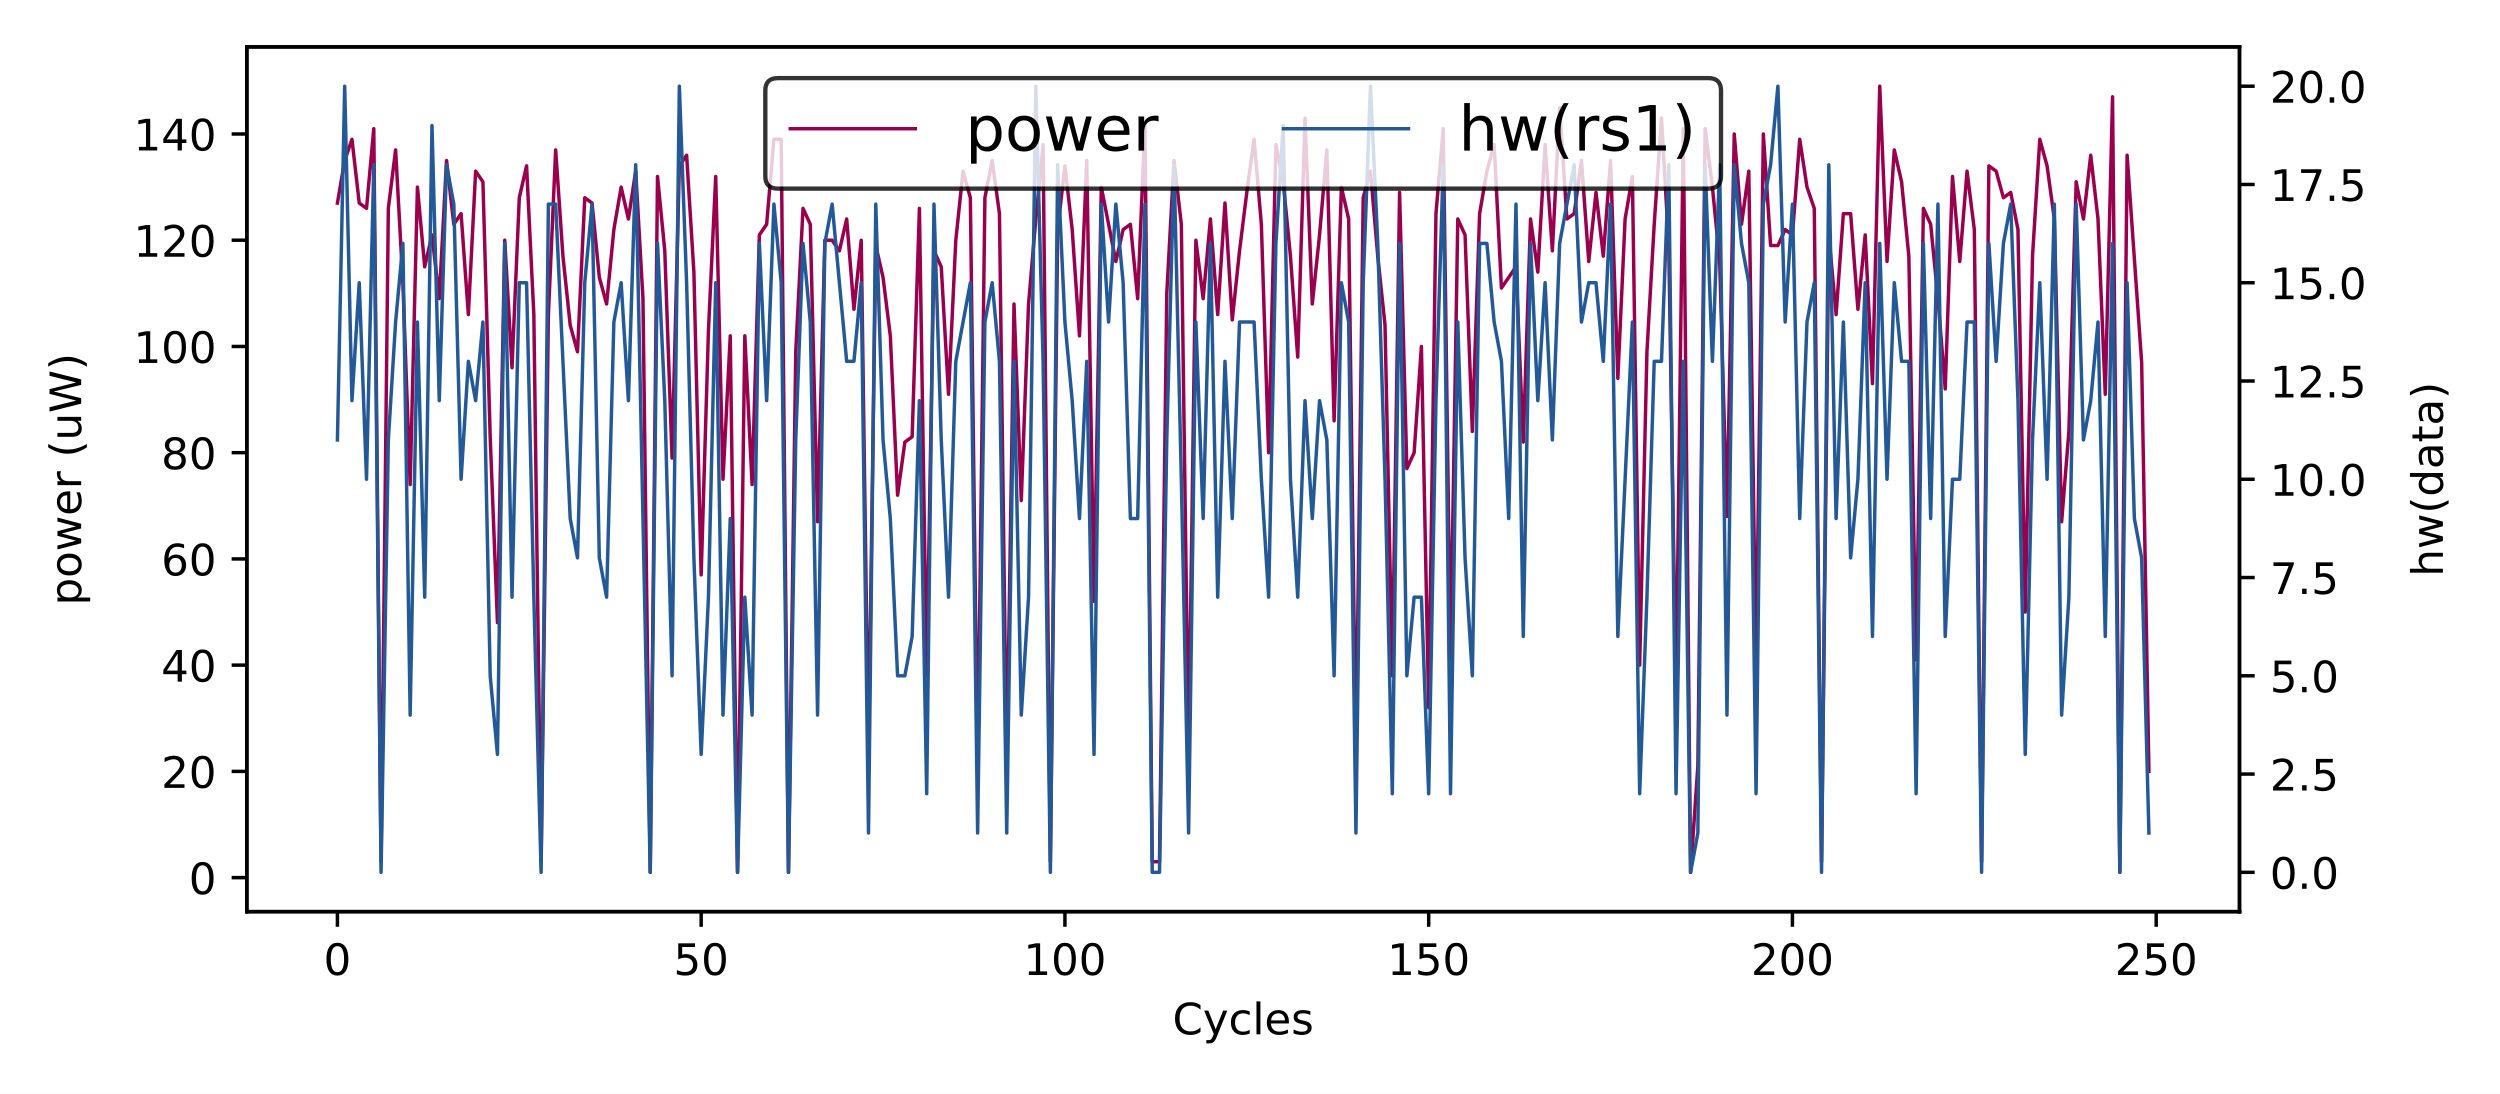
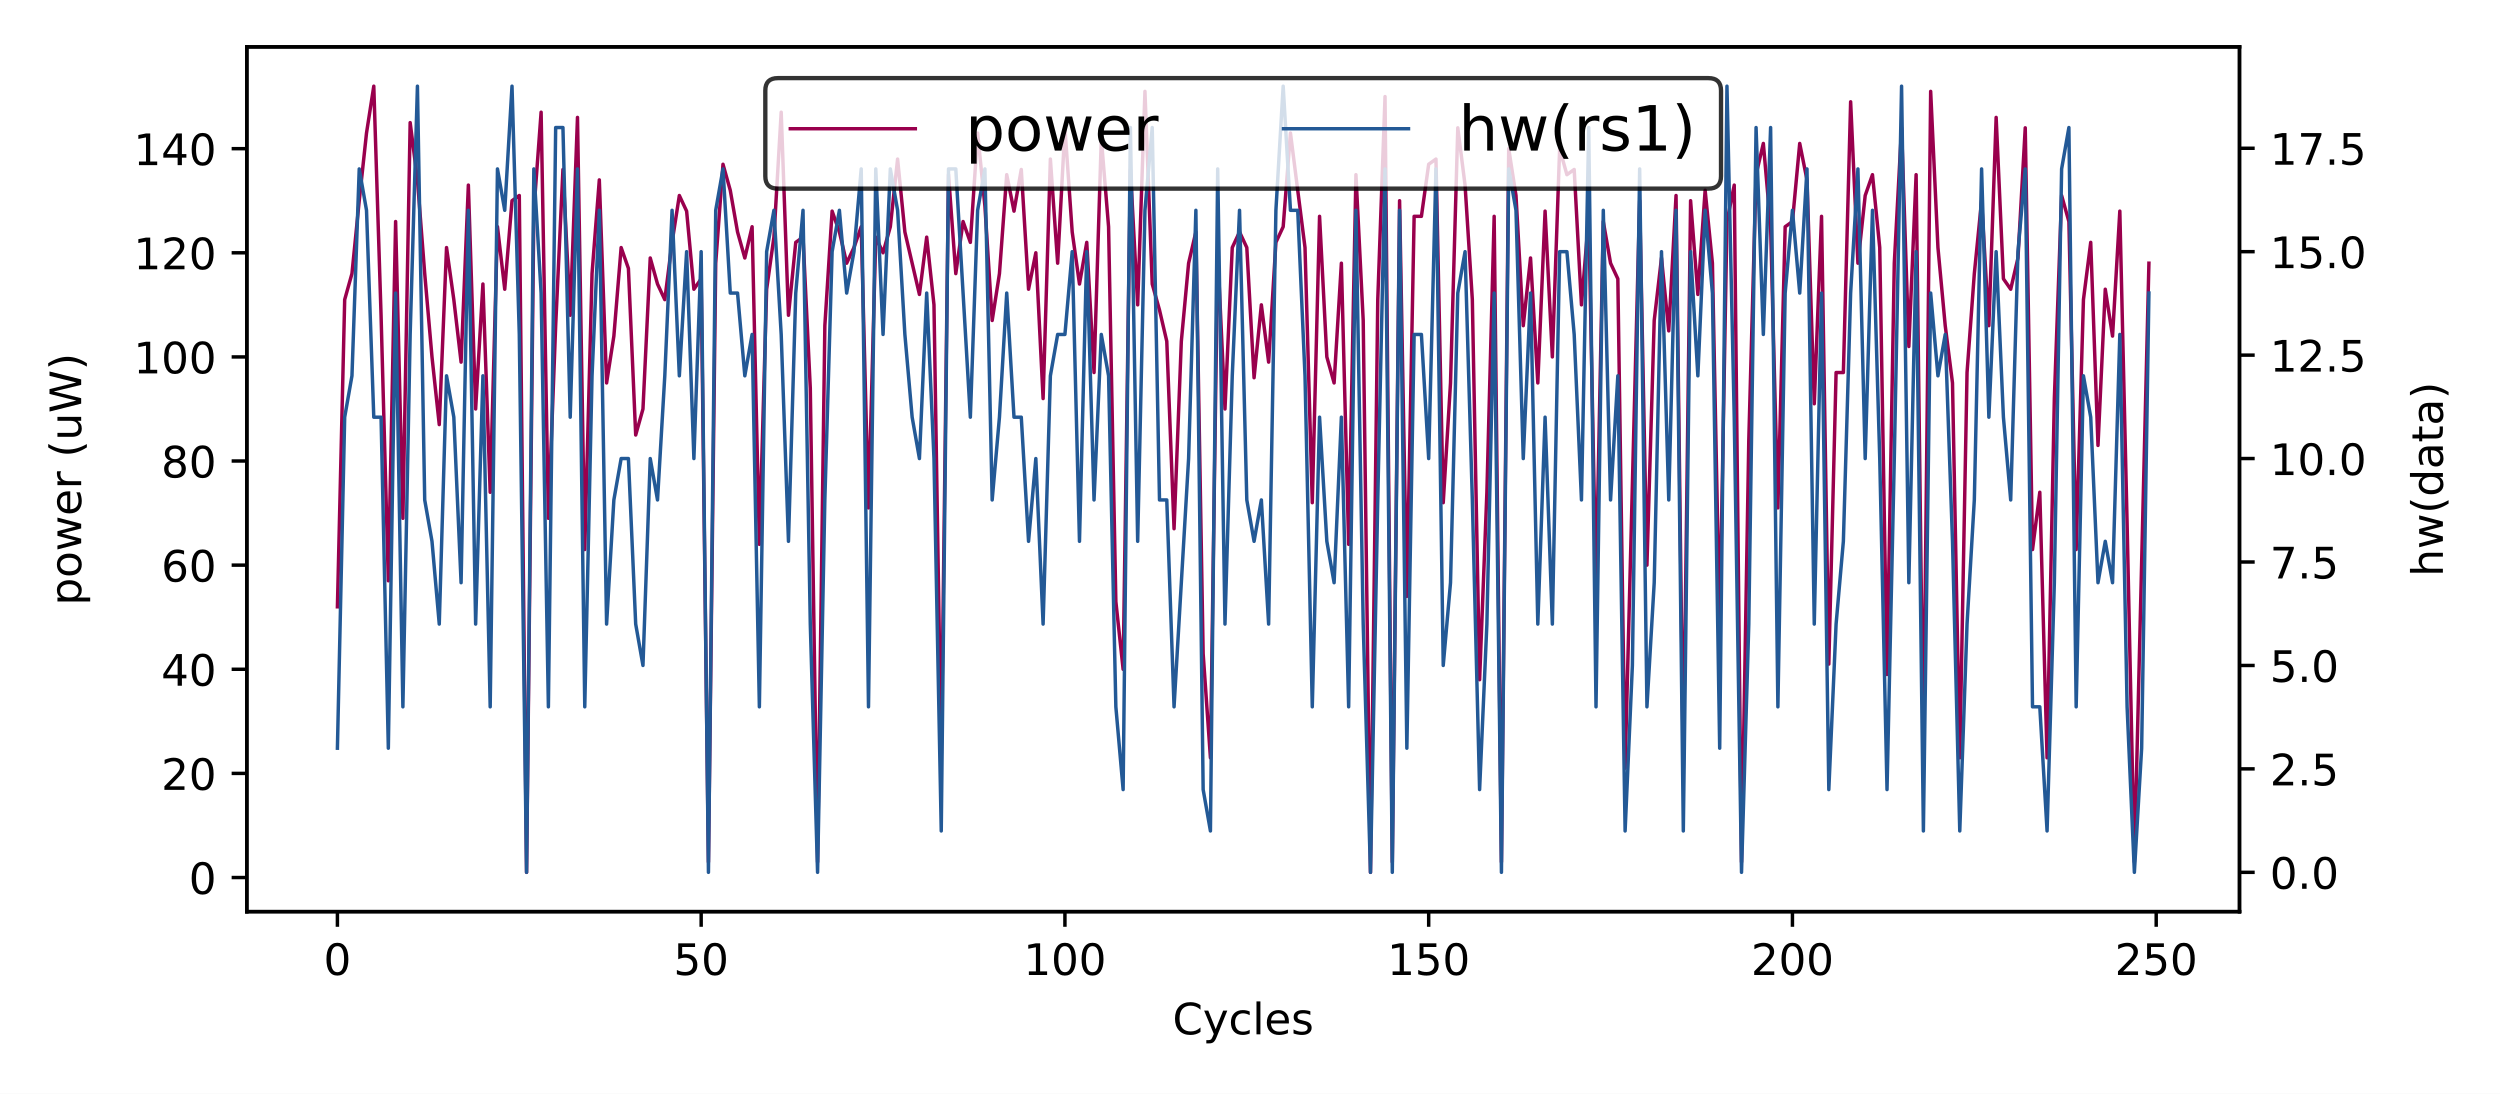
<svg xmlns="http://www.w3.org/2000/svg" xmlns:xlink="http://www.w3.org/1999/xlink" width="576pt" height="252pt" viewBox="0 0 576 252" version="1.1">
  <defs>
    <style type="text/css">*{stroke-linejoin: round; stroke-linecap: butt}</style>
  </defs>
  <g id="figure_1">
    <g id="patch_1">
      <path d="M 0 252  L 576 252  L 576 0  L 0 0  z " style="fill: #ffffff" />
    </g>
    <g id="axes_1">
      <g id="patch_2">
        <path d="M 56.87 210.04  L 515.98 210.04  L 515.98 10.8  L 56.87 10.8  z " style="fill: #ffffff" />
      </g>
      <g id="matplotlib.axis_1">
        <g id="xtick_1">
          <g id="line2d_1">
            <defs>
-               <path id="m5797869790" d="M 0 0  L 0 3.5  " style="stroke: #000000; stroke-width: 0.8" />
+               <path id="me4f5db1024" d="M 0 0  L 0 3.5  " style="stroke: #000000; stroke-width: 0.8" />
            </defs>
            <g>
-               <use xlink:href="#m5797869790" x="77.739" y="210.04" style="stroke: #000000; stroke-width: 0.8" />
+               <use xlink:href="#me4f5db1024" x="77.739" y="210.04" style="stroke: #000000; stroke-width: 0.8" />
            </g>
          </g>
          <g id="text_1">
            <text style="font: 10px 'DejaVu Sans', 'Bitstream Vera Sans', 'Computer Modern Sans Serif', 'Lucida Grande', 'Verdana', 'Geneva', 'Lucid', 'Arial', 'Helvetica', 'Avant Garde', sans-serif; text-anchor: middle" x="77.739" y="224.638" transform="rotate(-0 77.73864 224.6384)">0</text>
          </g>
        </g>
        <g id="xtick_2">
          <g id="line2d_2">
            <g>
-               <use xlink:href="#m5797869790" x="161.548" y="210.04" style="stroke: #000000; stroke-width: 0.8" />
+               <use xlink:href="#me4f5db1024" x="161.548" y="210.04" style="stroke: #000000; stroke-width: 0.8" />
            </g>
          </g>
          <g id="text_2">
            <text style="font: 10px 'DejaVu Sans', 'Bitstream Vera Sans', 'Computer Modern Sans Serif', 'Lucida Grande', 'Verdana', 'Geneva', 'Lucid', 'Arial', 'Helvetica', 'Avant Garde', sans-serif; text-anchor: middle" x="161.548" y="224.638" transform="rotate(-0 161.5484 224.6384)">50</text>
          </g>
        </g>
        <g id="xtick_3">
          <g id="line2d_3">
            <g>
-               <use xlink:href="#m5797869790" x="245.358" y="210.04" style="stroke: #000000; stroke-width: 0.8" />
+               <use xlink:href="#me4f5db1024" x="245.358" y="210.04" style="stroke: #000000; stroke-width: 0.8" />
            </g>
          </g>
          <g id="text_3">
            <text style="font: 10px 'DejaVu Sans', 'Bitstream Vera Sans', 'Computer Modern Sans Serif', 'Lucida Grande', 'Verdana', 'Geneva', 'Lucid', 'Arial', 'Helvetica', 'Avant Garde', sans-serif; text-anchor: middle" x="245.358" y="224.638" transform="rotate(-0 245.3582 224.6384)">100</text>
          </g>
        </g>
        <g id="xtick_4">
          <g id="line2d_4">
            <g>
-               <use xlink:href="#m5797869790" x="329.168" y="210.04" style="stroke: #000000; stroke-width: 0.8" />
+               <use xlink:href="#me4f5db1024" x="329.168" y="210.04" style="stroke: #000000; stroke-width: 0.8" />
            </g>
          </g>
          <g id="text_4">
            <text style="font: 10px 'DejaVu Sans', 'Bitstream Vera Sans', 'Computer Modern Sans Serif', 'Lucida Grande', 'Verdana', 'Geneva', 'Lucid', 'Arial', 'Helvetica', 'Avant Garde', sans-serif; text-anchor: middle" x="329.168" y="224.638" transform="rotate(-0 329.168 224.6384)">150</text>
          </g>
        </g>
        <g id="xtick_5">
          <g id="line2d_5">
            <g>
-               <use xlink:href="#m5797869790" x="412.978" y="210.04" style="stroke: #000000; stroke-width: 0.8" />
+               <use xlink:href="#me4f5db1024" x="412.978" y="210.04" style="stroke: #000000; stroke-width: 0.8" />
            </g>
          </g>
          <g id="text_5">
            <text style="font: 10px 'DejaVu Sans', 'Bitstream Vera Sans', 'Computer Modern Sans Serif', 'Lucida Grande', 'Verdana', 'Geneva', 'Lucid', 'Arial', 'Helvetica', 'Avant Garde', sans-serif; text-anchor: middle" x="412.978" y="224.638" transform="rotate(-0 412.9778 224.6384)">200</text>
          </g>
        </g>
        <g id="xtick_6">
          <g id="line2d_6">
            <g>
-               <use xlink:href="#m5797869790" x="496.788" y="210.04" style="stroke: #000000; stroke-width: 0.8" />
+               <use xlink:href="#me4f5db1024" x="496.788" y="210.04" style="stroke: #000000; stroke-width: 0.8" />
            </g>
          </g>
          <g id="text_6">
            <text style="font: 10px 'DejaVu Sans', 'Bitstream Vera Sans', 'Computer Modern Sans Serif', 'Lucida Grande', 'Verdana', 'Geneva', 'Lucid', 'Arial', 'Helvetica', 'Avant Garde', sans-serif; text-anchor: middle" x="496.788" y="224.638" transform="rotate(-0 496.7876 224.6384)">250</text>
          </g>
        </g>
        <g id="text_7">
          <text style="font: 10px 'DejaVu Sans', 'Bitstream Vera Sans', 'Computer Modern Sans Serif', 'Lucida Grande', 'Verdana', 'Geneva', 'Lucid', 'Arial', 'Helvetica', 'Avant Garde', sans-serif; text-anchor: middle" x="286.425" y="238.317" transform="rotate(-0 286.425 238.3166)">Cycles</text>
        </g>
      </g>
      <g id="matplotlib.axis_2">
        <g id="ytick_1">
          <g id="line2d_7">
            <defs>
-               <path id="m1fe801b697" d="M 0 0  L -3.5 0  " style="stroke: #000000; stroke-width: 0.8" />
+               <path id="m04834ba4ca" d="M 0 0  L -3.5 0  " style="stroke: #000000; stroke-width: 0.8" />
            </defs>
            <g>
-               <use xlink:href="#m1fe801b697" x="56.87" y="202.207" style="stroke: #000000; stroke-width: 0.8" />
+               <use xlink:href="#m04834ba4ca" x="56.87" y="202.183" style="stroke: #000000; stroke-width: 0.8" />
            </g>
          </g>
          <g id="text_8">
-             <text style="font: 10px 'DejaVu Sans', 'Bitstream Vera Sans', 'Computer Modern Sans Serif', 'Lucida Grande', 'Verdana', 'Geneva', 'Lucid', 'Arial', 'Helvetica', 'Avant Garde', sans-serif; text-anchor: end" x="49.87" y="206.007" transform="rotate(-0 49.87 206.0067)">0</text>
+             <text style="font: 10px 'DejaVu Sans', 'Bitstream Vera Sans', 'Computer Modern Sans Serif', 'Lucida Grande', 'Verdana', 'Geneva', 'Lucid', 'Arial', 'Helvetica', 'Avant Garde', sans-serif; text-anchor: end" x="49.87" y="205.982" transform="rotate(-0 49.87 205.9824)">0</text>
          </g>
        </g>
        <g id="ytick_2">
          <g id="line2d_8">
            <g>
-               <use xlink:href="#m1fe801b697" x="56.87" y="177.731" style="stroke: #000000; stroke-width: 0.8" />
+               <use xlink:href="#m04834ba4ca" x="56.87" y="178.193" style="stroke: #000000; stroke-width: 0.8" />
            </g>
          </g>
          <g id="text_9">
-             <text style="font: 10px 'DejaVu Sans', 'Bitstream Vera Sans', 'Computer Modern Sans Serif', 'Lucida Grande', 'Verdana', 'Geneva', 'Lucid', 'Arial', 'Helvetica', 'Avant Garde', sans-serif; text-anchor: end" x="49.87" y="181.53" transform="rotate(-0 49.87 181.53)">20</text>
+             <text style="font: 10px 'DejaVu Sans', 'Bitstream Vera Sans', 'Computer Modern Sans Serif', 'Lucida Grande', 'Verdana', 'Geneva', 'Lucid', 'Arial', 'Helvetica', 'Avant Garde', sans-serif; text-anchor: end" x="49.87" y="181.992" transform="rotate(-0 49.87 181.992)">20</text>
          </g>
        </g>
        <g id="ytick_3">
          <g id="line2d_9">
            <g>
-               <use xlink:href="#m1fe801b697" x="56.87" y="153.254" style="stroke: #000000; stroke-width: 0.8" />
+               <use xlink:href="#m04834ba4ca" x="56.87" y="154.202" style="stroke: #000000; stroke-width: 0.8" />
            </g>
          </g>
          <g id="text_10">
-             <text style="font: 10px 'DejaVu Sans', 'Bitstream Vera Sans', 'Computer Modern Sans Serif', 'Lucida Grande', 'Verdana', 'Geneva', 'Lucid', 'Arial', 'Helvetica', 'Avant Garde', sans-serif; text-anchor: end" x="49.87" y="157.053" transform="rotate(-0 49.87 157.0534)">40</text>
+             <text style="font: 10px 'DejaVu Sans', 'Bitstream Vera Sans', 'Computer Modern Sans Serif', 'Lucida Grande', 'Verdana', 'Geneva', 'Lucid', 'Arial', 'Helvetica', 'Avant Garde', sans-serif; text-anchor: end" x="49.87" y="158.002" transform="rotate(-0 49.87 158.0016)">40</text>
          </g>
        </g>
        <g id="ytick_4">
          <g id="line2d_10">
            <g>
-               <use xlink:href="#m1fe801b697" x="56.87" y="128.777" style="stroke: #000000; stroke-width: 0.8" />
+               <use xlink:href="#m04834ba4ca" x="56.87" y="130.212" style="stroke: #000000; stroke-width: 0.8" />
            </g>
          </g>
          <g id="text_11">
-             <text style="font: 10px 'DejaVu Sans', 'Bitstream Vera Sans', 'Computer Modern Sans Serif', 'Lucida Grande', 'Verdana', 'Geneva', 'Lucid', 'Arial', 'Helvetica', 'Avant Garde', sans-serif; text-anchor: end" x="49.87" y="132.577" transform="rotate(-0 49.87 132.5767)">60</text>
+             <text style="font: 10px 'DejaVu Sans', 'Bitstream Vera Sans', 'Computer Modern Sans Serif', 'Lucida Grande', 'Verdana', 'Geneva', 'Lucid', 'Arial', 'Helvetica', 'Avant Garde', sans-serif; text-anchor: end" x="49.87" y="134.011" transform="rotate(-0 49.87 134.0113)">60</text>
          </g>
        </g>
        <g id="ytick_5">
          <g id="line2d_11">
            <g>
-               <use xlink:href="#m1fe801b697" x="56.87" y="104.301" style="stroke: #000000; stroke-width: 0.8" />
+               <use xlink:href="#m04834ba4ca" x="56.87" y="106.222" style="stroke: #000000; stroke-width: 0.8" />
            </g>
          </g>
          <g id="text_12">
-             <text style="font: 10px 'DejaVu Sans', 'Bitstream Vera Sans', 'Computer Modern Sans Serif', 'Lucida Grande', 'Verdana', 'Geneva', 'Lucid', 'Arial', 'Helvetica', 'Avant Garde', sans-serif; text-anchor: end" x="49.87" y="108.1" transform="rotate(-0 49.87 108.1001)">80</text>
+             <text style="font: 10px 'DejaVu Sans', 'Bitstream Vera Sans', 'Computer Modern Sans Serif', 'Lucida Grande', 'Verdana', 'Geneva', 'Lucid', 'Arial', 'Helvetica', 'Avant Garde', sans-serif; text-anchor: end" x="49.87" y="110.021" transform="rotate(-0 49.87 110.0209)">80</text>
          </g>
        </g>
        <g id="ytick_6">
          <g id="line2d_12">
            <g>
-               <use xlink:href="#m1fe801b697" x="56.87" y="79.824" style="stroke: #000000; stroke-width: 0.8" />
+               <use xlink:href="#m04834ba4ca" x="56.87" y="82.231" style="stroke: #000000; stroke-width: 0.8" />
            </g>
          </g>
          <g id="text_13">
-             <text style="font: 10px 'DejaVu Sans', 'Bitstream Vera Sans', 'Computer Modern Sans Serif', 'Lucida Grande', 'Verdana', 'Geneva', 'Lucid', 'Arial', 'Helvetica', 'Avant Garde', sans-serif; text-anchor: end" x="49.87" y="83.623" transform="rotate(-0 49.87 83.6234)">100</text>
+             <text style="font: 10px 'DejaVu Sans', 'Bitstream Vera Sans', 'Computer Modern Sans Serif', 'Lucida Grande', 'Verdana', 'Geneva', 'Lucid', 'Arial', 'Helvetica', 'Avant Garde', sans-serif; text-anchor: end" x="49.87" y="86.031" transform="rotate(-0 49.87 86.03054)">100</text>
          </g>
        </g>
        <g id="ytick_7">
          <g id="line2d_13">
            <g>
-               <use xlink:href="#m1fe801b697" x="56.87" y="55.348" style="stroke: #000000; stroke-width: 0.8" />
+               <use xlink:href="#m04834ba4ca" x="56.87" y="58.241" style="stroke: #000000; stroke-width: 0.8" />
            </g>
          </g>
          <g id="text_14">
-             <text style="font: 10px 'DejaVu Sans', 'Bitstream Vera Sans', 'Computer Modern Sans Serif', 'Lucida Grande', 'Verdana', 'Geneva', 'Lucid', 'Arial', 'Helvetica', 'Avant Garde', sans-serif; text-anchor: end" x="49.87" y="59.147" transform="rotate(-0 49.87 59.14674)">120</text>
+             <text style="font: 10px 'DejaVu Sans', 'Bitstream Vera Sans', 'Computer Modern Sans Serif', 'Lucida Grande', 'Verdana', 'Geneva', 'Lucid', 'Arial', 'Helvetica', 'Avant Garde', sans-serif; text-anchor: end" x="49.87" y="62.04" transform="rotate(-0 49.87 62.04017)">120</text>
          </g>
        </g>
        <g id="ytick_8">
          <g id="line2d_14">
            <g>
-               <use xlink:href="#m1fe801b697" x="56.87" y="30.871" style="stroke: #000000; stroke-width: 0.8" />
+               <use xlink:href="#m04834ba4ca" x="56.87" y="34.251" style="stroke: #000000; stroke-width: 0.8" />
            </g>
          </g>
          <g id="text_15">
-             <text style="font: 10px 'DejaVu Sans', 'Bitstream Vera Sans', 'Computer Modern Sans Serif', 'Lucida Grande', 'Verdana', 'Geneva', 'Lucid', 'Arial', 'Helvetica', 'Avant Garde', sans-serif; text-anchor: end" x="49.87" y="34.67" transform="rotate(-0 49.87 34.67008)">140</text>
+             <text style="font: 10px 'DejaVu Sans', 'Bitstream Vera Sans', 'Computer Modern Sans Serif', 'Lucida Grande', 'Verdana', 'Geneva', 'Lucid', 'Arial', 'Helvetica', 'Avant Garde', sans-serif; text-anchor: end" x="49.87" y="38.05" transform="rotate(-0 49.87 38.0498)">140</text>
          </g>
        </g>
        <g id="text_16">
          <text style="font: 10px 'DejaVu Sans', 'Bitstream Vera Sans', 'Computer Modern Sans Serif', 'Lucida Grande', 'Verdana', 'Geneva', 'Lucid', 'Arial', 'Helvetica', 'Avant Garde', sans-serif; text-anchor: middle" x="18.703" y="110.42" transform="rotate(-90 18.70281 110.42)">power (uW)</text>
        </g>
      </g>
      <g id="line2d_15">
-         <path d="M 77.739 46.781  L 79.415 36.99  L 81.091 32.095  L 82.767 46.781  L 84.443 48.005  L 86.12 29.647  L 87.796 198.536  L 89.472 48.005  L 91.148 34.542  L 92.824 65.138  L 94.501 111.644  L 96.177 43.109  L 97.853 61.467  L 99.529 54.124  L 101.205 68.81  L 102.882 36.99  L 104.558 51.676  L 106.234 49.228  L 107.91 72.481  L 109.586 39.438  L 111.263 41.885  L 112.939 100.629  L 114.615 143.463  L 116.291 55.348  L 117.967 84.72  L 119.644 45.557  L 121.32 38.214  L 122.996 72.481  L 124.672 198.536  L 126.348 72.481  L 128.025 34.542  L 129.701 59.019  L 131.377 74.929  L 133.053 81.048  L 134.729 45.557  L 136.405 46.781  L 138.082 63.914  L 139.758 70.034  L 141.434 52.9  L 143.11 43.109  L 144.786 50.452  L 146.463 39.438  L 148.139 68.81  L 149.815 200.984  L 151.491 40.662  L 153.167 57.795  L 154.844 105.525  L 156.52 38.214  L 158.196 35.766  L 159.872 62.691  L 161.548 132.449  L 163.225 76.153  L 164.901 40.662  L 166.577 110.42  L 168.253 77.377  L 169.929 200.984  L 171.606 77.377  L 173.282 111.644  L 174.958 54.124  L 176.634 51.676  L 178.31 32.095  L 179.987 32.095  L 181.663 200.984  L 183.339 81.048  L 185.015 48.005  L 186.691 51.676  L 188.368 120.211  L 190.044 55.348  L 191.72 55.348  L 193.396 57.795  L 195.072 50.452  L 196.749 71.257  L 198.425 55.348  L 200.101 174.059  L 201.777 56.571  L 203.453 63.914  L 205.13 77.377  L 206.806 114.091  L 208.482 101.853  L 210.158 100.629  L 211.834 48.005  L 213.51 155.702  L 215.187 57.795  L 216.863 61.467  L 218.539 90.839  L 220.215 55.348  L 221.891 39.438  L 223.568 45.557  L 225.244 178.955  L 226.92 45.557  L 228.596 36.99  L 230.272 49.228  L 231.949 177.731  L 233.625 70.034  L 235.301 115.315  L 236.977 70.034  L 238.653 50.452  L 240.33 33.319  L 242.006 198.536  L 243.682 52.9  L 245.358 38.214  L 247.034 52.9  L 248.711 77.377  L 250.387 36.99  L 252.063 138.568  L 253.739 43.109  L 257.092 60.243  L 258.768 52.9  L 260.444 51.676  L 262.12 68.81  L 263.796 28.423  L 265.473 198.536  L 267.149 198.536  L 268.825 67.586  L 270.501 36.99  L 272.177 51.676  L 273.854 174.059  L 275.53 55.348  L 277.206 68.81  L 278.882 50.452  L 280.558 72.481  L 282.235 46.781  L 283.911 73.705  L 285.587 57.795  L 287.263 44.333  L 288.939 32.095  L 290.615 51.676  L 292.292 104.301  L 293.968 33.319  L 295.644 41.885  L 297.32 59.019  L 298.996 82.272  L 300.673 27.199  L 302.349 70.034  L 304.025 54.124  L 305.701 34.542  L 307.377 96.958  L 309.054 43.109  L 310.73 50.452  L 312.406 175.283  L 314.082 45.557  L 315.758 39.438  L 317.435 59.019  L 319.111 74.929  L 320.787 155.702  L 322.463 44.333  L 324.139 107.972  L 325.816 104.301  L 327.492 79.824  L 329.168 163.045  L 330.844 49.228  L 332.52 29.647  L 334.197 152.03  L 335.873 50.452  L 337.549 54.124  L 339.225 99.406  L 340.901 49.228  L 342.578 39.438  L 344.254 33.319  L 345.93 66.362  L 349.282 61.467  L 350.959 101.853  L 352.635 50.452  L 354.311 62.691  L 355.987 33.319  L 357.663 57.795  L 359.34 24.752  L 361.016 50.452  L 362.692 49.228  L 364.368 36.99  L 366.044 60.243  L 367.72 44.333  L 369.397 59.019  L 371.073 36.99  L 372.749 87.167  L 374.425 50.452  L 376.101 40.662  L 377.778 153.254  L 379.454 81.048  L 381.13 51.676  L 382.806 27.199  L 384.482 56.571  L 386.159 160.597  L 387.835 29.647  L 389.511 200.984  L 391.187 176.507  L 392.863 29.647  L 394.54 43.109  L 396.216 60.243  L 397.892 118.987  L 399.568 30.871  L 401.244 51.676  L 402.921 39.438  L 404.597 154.478  L 406.273 30.871  L 407.949 56.571  L 409.625 56.571  L 411.302 52.9  L 412.978 54.124  L 414.654 32.095  L 416.33 43.109  L 418.006 48.005  L 419.683 198.536  L 421.359 54.124  L 423.035 72.481  L 424.711 49.228  L 426.387 49.228  L 428.064 71.257  L 429.74 54.124  L 431.416 88.391  L 433.092 19.856  L 434.768 60.243  L 436.445 34.542  L 438.121 41.885  L 439.797 59.019  L 441.473 152.03  L 443.149 48.005  L 444.825 51.676  L 446.502 68.81  L 448.178 89.615  L 449.854 40.662  L 451.53 60.243  L 453.206 39.438  L 454.883 52.9  L 456.559 198.536  L 458.235 38.214  L 459.911 39.438  L 461.587 45.557  L 463.264 44.333  L 464.94 52.9  L 466.616 141.016  L 468.292 59.019  L 469.968 32.095  L 471.645 38.214  L 473.321 50.452  L 474.997 120.211  L 476.673 99.406  L 478.349 41.885  L 480.026 50.452  L 481.702 35.766  L 483.378 50.452  L 485.054 90.839  L 486.73 22.304  L 488.407 200.984  L 490.083 35.766  L 493.435 83.496  L 495.111 177.731  L 495.111 177.731  " clip-path="url(#p3c8544239f)" style="fill: none; stroke: #99004d; stroke-width: 0.8; stroke-linecap: square" />
+         <path d="M 77.739 139.808  L 79.415 69.037  L 81.091 63.039  L 82.767 46.246  L 84.443 30.652  L 86.12 19.856  L 87.796 72.635  L 89.472 133.811  L 91.148 51.044  L 92.824 119.416  L 94.501 28.253  L 96.177 41.448  L 97.853 63.039  L 99.529 82.231  L 101.205 97.825  L 102.882 57.041  L 104.558 69.037  L 106.234 83.431  L 107.91 42.647  L 109.586 94.227  L 111.263 65.438  L 112.939 113.419  L 114.615 52.243  L 116.291 66.638  L 117.967 46.246  L 119.644 45.046  L 121.32 200.984  L 122.996 48.645  L 124.672 25.854  L 126.348 119.416  L 128.025 75.034  L 129.701 39.049  L 131.377 72.635  L 133.053 27.053  L 134.729 126.613  L 136.405 63.039  L 138.082 41.448  L 139.758 88.229  L 141.434 77.433  L 143.11 57.041  L 144.786 61.84  L 146.463 100.224  L 148.139 94.227  L 149.815 59.44  L 151.491 65.438  L 153.167 69.037  L 154.844 55.842  L 156.52 45.046  L 158.196 48.645  L 159.872 66.638  L 161.548 64.239  L 163.225 198.585  L 164.901 60.64  L 166.577 37.849  L 168.253 43.847  L 169.929 53.443  L 171.606 59.44  L 173.282 52.243  L 174.958 125.414  L 176.634 66.638  L 178.31 54.642  L 179.987 25.854  L 181.663 72.635  L 183.339 55.842  L 185.015 54.642  L 186.691 89.428  L 188.368 198.585  L 190.044 75.034  L 191.72 48.645  L 193.396 53.443  L 195.072 60.64  L 196.749 57.041  L 198.425 52.243  L 200.101 117.017  L 201.777 54.642  L 203.453 58.241  L 205.13 52.243  L 206.806 36.65  L 208.482 53.443  L 211.834 67.837  L 213.51 54.642  L 215.187 70.236  L 216.863 174.594  L 218.539 40.248  L 220.215 63.039  L 221.891 51.044  L 223.568 55.842  L 225.244 30.652  L 226.92 47.445  L 228.596 73.835  L 230.272 63.039  L 231.949 40.248  L 233.625 48.645  L 235.301 39.049  L 236.977 66.638  L 238.653 58.241  L 240.33 91.827  L 242.006 36.65  L 243.682 60.64  L 245.358 29.453  L 247.034 53.443  L 248.711 65.438  L 250.387 55.842  L 252.063 85.83  L 253.739 31.852  L 255.415 52.243  L 257.092 138.609  L 258.768 154.202  L 260.444 39.049  L 262.12 70.236  L 263.796 21.056  L 265.473 65.438  L 267.149 71.436  L 268.825 78.633  L 270.501 121.815  L 272.177 78.633  L 273.854 60.64  L 275.53 53.443  L 277.206 150.604  L 278.882 174.594  L 280.558 58.241  L 282.235 94.227  L 283.911 57.041  L 285.587 53.443  L 287.263 57.041  L 288.939 87.029  L 290.615 70.236  L 292.292 83.431  L 293.968 55.842  L 295.644 52.243  L 297.32 30.652  L 300.673 57.041  L 302.349 115.818  L 304.025 49.844  L 305.701 82.231  L 307.377 88.229  L 309.054 60.64  L 310.73 125.414  L 312.406 40.248  L 314.082 73.835  L 315.758 200.984  L 317.435 69.037  L 319.111 22.255  L 320.787 198.585  L 322.463 46.246  L 324.139 137.409  L 325.816 49.844  L 327.492 49.844  L 329.168 37.849  L 330.844 36.65  L 332.52 115.818  L 334.197 88.229  L 335.873 29.453  L 337.549 42.647  L 339.225 69.037  L 340.901 156.601  L 342.578 113.419  L 344.254 49.844  L 345.93 198.585  L 347.606 34.251  L 349.282 45.046  L 350.959 75.034  L 352.635 59.44  L 354.311 88.229  L 355.987 48.645  L 357.663 82.231  L 359.34 34.251  L 361.016 40.248  L 362.692 39.049  L 364.368 70.236  L 366.044 49.844  L 367.72 135.01  L 369.397 51.044  L 371.073 60.64  L 372.749 64.239  L 374.425 176.993  L 377.778 46.246  L 379.454 130.212  L 381.13 73.835  L 382.806 59.44  L 384.482 76.234  L 386.159 45.046  L 387.835 176.993  L 389.511 46.246  L 391.187 67.837  L 392.863 43.847  L 394.54 60.64  L 396.216 144.606  L 397.892 51.044  L 399.568 42.647  L 401.244 198.585  L 402.921 101.424  L 404.597 40.248  L 406.273 33.051  L 407.949 52.243  L 409.625 117.017  L 411.302 52.243  L 412.978 51.044  L 414.654 33.051  L 416.33 41.448  L 418.006 93.027  L 419.683 49.844  L 421.359 153.003  L 423.035 85.83  L 424.711 85.83  L 426.387 23.455  L 428.064 60.64  L 429.74 45.046  L 431.416 40.248  L 433.092 57.041  L 434.768 155.402  L 436.445 60.64  L 438.121 29.453  L 439.797 79.832  L 441.473 40.248  L 443.149 174.594  L 444.825 21.056  L 446.502 57.041  L 448.178 75.034  L 449.854 88.229  L 451.53 174.594  L 453.206 85.83  L 454.883 63.039  L 456.559 46.246  L 458.235 75.034  L 459.911 27.053  L 461.587 64.239  L 463.264 66.638  L 464.94 59.44  L 466.616 29.453  L 468.292 126.613  L 469.968 113.419  L 471.645 174.594  L 473.321 91.827  L 474.997 45.046  L 476.673 51.044  L 478.349 126.613  L 480.026 69.037  L 481.702 55.842  L 483.378 102.623  L 485.054 66.638  L 486.73 77.433  L 488.407 48.645  L 490.083 120.616  L 491.759 198.585  L 495.111 60.64  L 495.111 60.64  " clip-path="url(#p3bb967a89e)" style="fill: none; stroke: #99004d; stroke-width: 0.8; stroke-linecap: square" />
      </g>
      <g id="patch_3">
        <path d="M 56.87 210.04  L 56.87 10.8  " style="fill: none; stroke: #000000; stroke-width: 0.8; stroke-linejoin: miter; stroke-linecap: square" />
      </g>
      <g id="patch_4">
        <path d="M 515.98 210.04  L 515.98 10.8  " style="fill: none; stroke: #000000; stroke-width: 0.8; stroke-linejoin: miter; stroke-linecap: square" />
      </g>
      <g id="patch_5">
        <path d="M 56.87 210.04  L 515.98 210.04  " style="fill: none; stroke: #000000; stroke-width: 0.8; stroke-linejoin: miter; stroke-linecap: square" />
      </g>
      <g id="patch_6">
        <path d="M 56.87 10.8  L 515.98 10.8  " style="fill: none; stroke: #000000; stroke-width: 0.8; stroke-linejoin: miter; stroke-linecap: square" />
      </g>
    </g>
    <g id="axes_2">
      <g id="matplotlib.axis_3">
        <g id="ytick_9">
          <g id="line2d_16">
            <defs>
-               <path id="m14f4d082e3" d="M 0 0  L 3.5 0  " style="stroke: #000000; stroke-width: 0.8" />
+               <path id="md15168d431" d="M 0 0  L 3.5 0  " style="stroke: #000000; stroke-width: 0.8" />
            </defs>
            <g>
-               <use xlink:href="#m14f4d082e3" x="515.98" y="200.984" style="stroke: #000000; stroke-width: 0.8" />
+               <use xlink:href="#md15168d431" x="515.98" y="200.984" style="stroke: #000000; stroke-width: 0.8" />
            </g>
          </g>
          <g id="text_17">
            <text style="font: 10px 'DejaVu Sans', 'Bitstream Vera Sans', 'Computer Modern Sans Serif', 'Lucida Grande', 'Verdana', 'Geneva', 'Lucid', 'Arial', 'Helvetica', 'Avant Garde', sans-serif; text-anchor: start" x="522.98" y="204.783" transform="rotate(-0 522.98 204.7829)">0.0</text>
          </g>
        </g>
        <g id="ytick_10">
          <g id="line2d_17">
            <g>
-               <use xlink:href="#m14f4d082e3" x="515.98" y="178.343" style="stroke: #000000; stroke-width: 0.8" />
+               <use xlink:href="#md15168d431" x="515.98" y="177.151" style="stroke: #000000; stroke-width: 0.8" />
            </g>
          </g>
          <g id="text_18">
-             <text style="font: 10px 'DejaVu Sans', 'Bitstream Vera Sans', 'Computer Modern Sans Serif', 'Lucida Grande', 'Verdana', 'Geneva', 'Lucid', 'Arial', 'Helvetica', 'Avant Garde', sans-serif; text-anchor: start" x="522.98" y="182.142" transform="rotate(-0 522.98 182.1419)">2.5</text>
+             <text style="font: 10px 'DejaVu Sans', 'Bitstream Vera Sans', 'Computer Modern Sans Serif', 'Lucida Grande', 'Verdana', 'Geneva', 'Lucid', 'Arial', 'Helvetica', 'Avant Garde', sans-serif; text-anchor: start" x="522.98" y="180.95" transform="rotate(-0 522.98 180.9503)">2.5</text>
          </g>
        </g>
        <g id="ytick_11">
          <g id="line2d_18">
            <g>
-               <use xlink:href="#m14f4d082e3" x="515.98" y="155.702" style="stroke: #000000; stroke-width: 0.8" />
+               <use xlink:href="#md15168d431" x="515.98" y="153.319" style="stroke: #000000; stroke-width: 0.8" />
            </g>
          </g>
          <g id="text_19">
-             <text style="font: 10px 'DejaVu Sans', 'Bitstream Vera Sans', 'Computer Modern Sans Serif', 'Lucida Grande', 'Verdana', 'Geneva', 'Lucid', 'Arial', 'Helvetica', 'Avant Garde', sans-serif; text-anchor: start" x="522.98" y="159.501" transform="rotate(-0 522.98 159.501)">5.0</text>
+             <text style="font: 10px 'DejaVu Sans', 'Bitstream Vera Sans', 'Computer Modern Sans Serif', 'Lucida Grande', 'Verdana', 'Geneva', 'Lucid', 'Arial', 'Helvetica', 'Avant Garde', sans-serif; text-anchor: start" x="522.98" y="157.118" transform="rotate(-0 522.98 157.1178)">5.0</text>
          </g>
        </g>
        <g id="ytick_12">
          <g id="line2d_19">
            <g>
-               <use xlink:href="#m14f4d082e3" x="515.98" y="133.061" style="stroke: #000000; stroke-width: 0.8" />
+               <use xlink:href="#md15168d431" x="515.98" y="129.486" style="stroke: #000000; stroke-width: 0.8" />
            </g>
          </g>
          <g id="text_20">
-             <text style="font: 10px 'DejaVu Sans', 'Bitstream Vera Sans', 'Computer Modern Sans Serif', 'Lucida Grande', 'Verdana', 'Geneva', 'Lucid', 'Arial', 'Helvetica', 'Avant Garde', sans-serif; text-anchor: start" x="522.98" y="136.86" transform="rotate(-0 522.98 136.8601)">7.5</text>
+             <text style="font: 10px 'DejaVu Sans', 'Bitstream Vera Sans', 'Computer Modern Sans Serif', 'Lucida Grande', 'Verdana', 'Geneva', 'Lucid', 'Arial', 'Helvetica', 'Avant Garde', sans-serif; text-anchor: start" x="522.98" y="133.285" transform="rotate(-0 522.98 133.2852)">7.5</text>
          </g>
        </g>
        <g id="ytick_13">
          <g id="line2d_20">
            <g>
-               <use xlink:href="#m14f4d082e3" x="515.98" y="110.42" style="stroke: #000000; stroke-width: 0.8" />
+               <use xlink:href="#md15168d431" x="515.98" y="105.653" style="stroke: #000000; stroke-width: 0.8" />
            </g>
          </g>
          <g id="text_21">
-             <text style="font: 10px 'DejaVu Sans', 'Bitstream Vera Sans', 'Computer Modern Sans Serif', 'Lucida Grande', 'Verdana', 'Geneva', 'Lucid', 'Arial', 'Helvetica', 'Avant Garde', sans-serif; text-anchor: start" x="522.98" y="114.219" transform="rotate(-0 522.98 114.2192)">10.0</text>
+             <text style="font: 10px 'DejaVu Sans', 'Bitstream Vera Sans', 'Computer Modern Sans Serif', 'Lucida Grande', 'Verdana', 'Geneva', 'Lucid', 'Arial', 'Helvetica', 'Avant Garde', sans-serif; text-anchor: start" x="522.98" y="109.453" transform="rotate(-0 522.98 109.4527)">10.0</text>
          </g>
        </g>
        <g id="ytick_14">
          <g id="line2d_21">
            <g>
-               <use xlink:href="#m14f4d082e3" x="515.98" y="87.779" style="stroke: #000000; stroke-width: 0.8" />
+               <use xlink:href="#md15168d431" x="515.98" y="81.821" style="stroke: #000000; stroke-width: 0.8" />
            </g>
          </g>
          <g id="text_22">
-             <text style="font: 10px 'DejaVu Sans', 'Bitstream Vera Sans', 'Computer Modern Sans Serif', 'Lucida Grande', 'Verdana', 'Geneva', 'Lucid', 'Arial', 'Helvetica', 'Avant Garde', sans-serif; text-anchor: start" x="522.98" y="91.578" transform="rotate(-0 522.98 91.57831)">12.5</text>
+             <text style="font: 10px 'DejaVu Sans', 'Bitstream Vera Sans', 'Computer Modern Sans Serif', 'Lucida Grande', 'Verdana', 'Geneva', 'Lucid', 'Arial', 'Helvetica', 'Avant Garde', sans-serif; text-anchor: start" x="522.98" y="85.62" transform="rotate(-0 522.98 85.62018)">12.5</text>
          </g>
        </g>
        <g id="ytick_15">
          <g id="line2d_22">
            <g>
-               <use xlink:href="#m14f4d082e3" x="515.98" y="65.138" style="stroke: #000000; stroke-width: 0.8" />
+               <use xlink:href="#md15168d431" x="515.98" y="57.988" style="stroke: #000000; stroke-width: 0.8" />
            </g>
          </g>
          <g id="text_23">
-             <text style="font: 10px 'DejaVu Sans', 'Bitstream Vera Sans', 'Computer Modern Sans Serif', 'Lucida Grande', 'Verdana', 'Geneva', 'Lucid', 'Arial', 'Helvetica', 'Avant Garde', sans-serif; text-anchor: start" x="522.98" y="68.937" transform="rotate(-0 522.98 68.9374)">15.0</text>
+             <text style="font: 10px 'DejaVu Sans', 'Bitstream Vera Sans', 'Computer Modern Sans Serif', 'Lucida Grande', 'Verdana', 'Geneva', 'Lucid', 'Arial', 'Helvetica', 'Avant Garde', sans-serif; text-anchor: start" x="522.98" y="61.788" transform="rotate(-0 522.98 61.78764)">15.0</text>
          </g>
        </g>
        <g id="ytick_16">
          <g id="line2d_23">
            <g>
-               <use xlink:href="#m14f4d082e3" x="515.98" y="42.497" style="stroke: #000000; stroke-width: 0.8" />
+               <use xlink:href="#md15168d431" x="515.98" y="34.156" style="stroke: #000000; stroke-width: 0.8" />
            </g>
          </g>
          <g id="text_24">
-             <text style="font: 10px 'DejaVu Sans', 'Bitstream Vera Sans', 'Computer Modern Sans Serif', 'Lucida Grande', 'Verdana', 'Geneva', 'Lucid', 'Arial', 'Helvetica', 'Avant Garde', sans-serif; text-anchor: start" x="522.98" y="46.296" transform="rotate(-0 522.98 46.29649)">17.5</text>
-           </g>
-         </g>
-         <g id="ytick_17">
-           <g id="line2d_24">
-             <g>
-               <use xlink:href="#m14f4d082e3" x="515.98" y="19.856" style="stroke: #000000; stroke-width: 0.8" />
-             </g>
-           </g>
-           <g id="text_25">
-             <text style="font: 10px 'DejaVu Sans', 'Bitstream Vera Sans', 'Computer Modern Sans Serif', 'Lucida Grande', 'Verdana', 'Geneva', 'Lucid', 'Arial', 'Helvetica', 'Avant Garde', sans-serif; text-anchor: start" x="522.98" y="23.656" transform="rotate(-0 522.98 23.65558)">20.0</text>
-           </g>
-         </g>
-         <g id="text_26">
+             <text style="font: 10px 'DejaVu Sans', 'Bitstream Vera Sans', 'Computer Modern Sans Serif', 'Lucida Grande', 'Verdana', 'Geneva', 'Lucid', 'Arial', 'Helvetica', 'Avant Garde', sans-serif; text-anchor: start" x="522.98" y="37.955" transform="rotate(-0 522.98 37.9551)">17.5</text>
+           </g>
+         </g>
+         <g id="text_25">
          <text style="font: 10px 'DejaVu Sans', 'Bitstream Vera Sans', 'Computer Modern Sans Serif', 'Lucida Grande', 'Verdana', 'Geneva', 'Lucid', 'Arial', 'Helvetica', 'Avant Garde', sans-serif; text-anchor: middle" x="562.844" y="110.42" transform="rotate(-90 562.8441 110.42)">hw(data)</text>
        </g>
      </g>
-       <g id="line2d_25">
-         <path d="M 77.739 101.364  L 79.415 19.856  L 81.091 92.307  L 82.767 65.138  L 84.443 110.42  L 86.12 37.969  L 87.796 200.984  L 89.472 101.364  L 91.148 74.195  L 92.824 56.082  L 94.501 164.758  L 96.177 74.195  L 97.853 137.589  L 99.529 28.913  L 101.205 92.307  L 102.882 37.969  L 104.558 47.025  L 106.234 110.42  L 107.91 83.251  L 109.586 92.307  L 111.263 74.195  L 112.939 155.702  L 114.615 173.815  L 116.291 56.082  L 117.967 137.589  L 119.644 65.138  L 121.32 65.138  L 122.996 137.589  L 124.672 200.984  L 126.348 47.025  L 128.025 47.025  L 131.377 119.476  L 133.053 128.533  L 134.729 65.138  L 136.405 47.025  L 138.082 128.533  L 139.758 137.589  L 141.434 74.195  L 143.11 65.138  L 144.786 92.307  L 146.463 37.969  L 149.815 200.984  L 151.491 56.082  L 153.167 92.307  L 154.844 155.702  L 156.52 19.856  L 158.196 65.138  L 159.872 128.533  L 161.548 173.815  L 163.225 137.589  L 164.901 65.138  L 166.577 164.758  L 168.253 119.476  L 169.929 200.984  L 171.606 137.589  L 173.282 164.758  L 174.958 56.082  L 176.634 92.307  L 178.31 47.025  L 179.987 65.138  L 181.663 200.984  L 183.339 101.364  L 185.015 56.082  L 186.691 74.195  L 188.368 164.758  L 190.044 56.082  L 191.72 47.025  L 195.072 83.251  L 196.749 83.251  L 198.425 65.138  L 200.101 191.927  L 201.777 47.025  L 203.453 101.364  L 205.13 119.476  L 206.806 155.702  L 208.482 155.702  L 210.158 146.645  L 211.834 92.307  L 213.51 182.871  L 215.187 47.025  L 216.863 101.364  L 218.539 137.589  L 220.215 83.251  L 223.568 65.138  L 225.244 191.927  L 226.92 74.195  L 228.596 65.138  L 230.272 83.251  L 231.949 191.927  L 233.625 83.251  L 235.301 164.758  L 236.977 137.589  L 238.653 19.856  L 240.33 83.251  L 242.006 200.984  L 243.682 37.969  L 245.358 74.195  L 247.034 92.307  L 248.711 119.476  L 250.387 83.251  L 252.063 173.815  L 253.739 47.025  L 255.415 74.195  L 257.092 47.025  L 258.768 65.138  L 260.444 119.476  L 262.12 119.476  L 263.796 47.025  L 265.473 200.984  L 267.149 200.984  L 268.825 101.364  L 270.501 37.969  L 272.177 110.42  L 273.854 191.927  L 275.53 74.195  L 277.206 119.476  L 278.882 56.082  L 280.558 137.589  L 282.235 83.251  L 283.911 119.476  L 285.587 74.195  L 288.939 74.195  L 290.615 110.42  L 292.292 137.589  L 293.968 56.082  L 295.644 28.913  L 297.32 110.42  L 298.996 137.589  L 300.673 92.307  L 302.349 119.476  L 304.025 92.307  L 305.701 101.364  L 307.377 155.702  L 309.054 65.138  L 310.73 74.195  L 312.406 191.927  L 314.082 65.138  L 315.758 19.856  L 317.435 56.082  L 319.111 110.42  L 320.787 182.871  L 322.463 56.082  L 324.139 155.702  L 325.816 137.589  L 327.492 137.589  L 329.168 182.871  L 330.844 92.307  L 332.52 37.969  L 334.197 182.871  L 335.873 74.195  L 337.549 128.533  L 339.225 155.702  L 340.901 56.082  L 342.578 56.082  L 344.254 74.195  L 345.93 83.251  L 347.606 119.476  L 349.282 47.025  L 350.959 146.645  L 352.635 56.082  L 354.311 92.307  L 355.987 65.138  L 357.663 101.364  L 359.34 56.082  L 362.692 37.969  L 364.368 74.195  L 366.044 65.138  L 367.72 65.138  L 369.397 83.251  L 371.073 47.025  L 372.749 146.645  L 376.101 74.195  L 377.778 182.871  L 379.454 137.589  L 381.13 83.251  L 382.806 83.251  L 384.482 37.969  L 386.159 182.871  L 387.835 83.251  L 389.511 200.984  L 391.187 191.927  L 392.863 37.969  L 394.54 83.251  L 396.216 37.969  L 397.892 164.758  L 399.568 37.969  L 401.244 56.082  L 402.921 65.138  L 404.597 182.871  L 406.273 47.025  L 407.949 37.969  L 409.625 19.856  L 411.302 74.195  L 412.978 47.025  L 414.654 119.476  L 416.33 74.195  L 418.006 65.138  L 419.683 200.984  L 421.359 37.969  L 423.035 119.476  L 424.711 74.195  L 426.387 128.533  L 428.064 110.42  L 429.74 65.138  L 431.416 146.645  L 433.092 56.082  L 434.768 110.42  L 436.445 65.138  L 438.121 83.251  L 439.797 83.251  L 441.473 182.871  L 443.149 56.082  L 444.825 119.476  L 446.502 47.025  L 448.178 146.645  L 449.854 110.42  L 451.53 110.42  L 453.206 74.195  L 454.883 74.195  L 456.559 200.984  L 458.235 56.082  L 459.911 83.251  L 461.587 56.082  L 463.264 47.025  L 464.94 92.307  L 466.616 173.815  L 468.292 101.364  L 469.968 65.138  L 471.645 110.42  L 473.321 47.025  L 474.997 164.758  L 476.673 137.589  L 478.349 47.025  L 480.026 101.364  L 481.702 92.307  L 483.378 74.195  L 485.054 146.645  L 486.73 56.082  L 488.407 200.984  L 490.083 65.138  L 491.759 119.476  L 493.435 128.533  L 495.111 191.927  L 495.111 191.927  " clip-path="url(#p3c8544239f)" style="fill: none; stroke: #235996; stroke-width: 0.8; stroke-linecap: square" />
+       <g id="line2d_24">
+         <path d="M 77.739 172.385  L 79.415 96.12  L 81.091 86.587  L 82.767 38.922  L 84.443 48.455  L 86.12 96.12  L 87.796 96.12  L 89.472 172.385  L 91.148 67.521  L 92.824 162.852  L 94.501 77.054  L 96.177 19.856  L 97.853 115.187  L 99.529 124.72  L 101.205 143.786  L 102.882 86.587  L 104.558 96.12  L 106.234 134.253  L 107.91 48.455  L 109.586 143.786  L 111.263 86.587  L 112.939 162.852  L 114.615 38.922  L 116.291 48.455  L 117.967 19.856  L 119.644 77.054  L 121.32 200.984  L 122.996 38.922  L 124.672 67.521  L 126.348 162.852  L 128.025 29.389  L 129.701 29.389  L 131.377 96.12  L 133.053 38.922  L 134.729 162.852  L 136.405 86.587  L 138.082 48.455  L 139.758 143.786  L 141.434 115.187  L 143.11 105.653  L 144.786 105.653  L 146.463 143.786  L 148.139 153.319  L 149.815 105.653  L 151.491 115.187  L 153.167 86.587  L 154.844 48.455  L 156.52 86.587  L 158.196 57.988  L 159.872 105.653  L 161.548 57.988  L 163.225 200.984  L 164.901 48.455  L 166.577 38.922  L 168.253 67.521  L 169.929 67.521  L 171.606 86.587  L 173.282 77.054  L 174.958 162.852  L 176.634 57.988  L 178.31 48.455  L 179.987 77.054  L 181.663 124.72  L 183.339 67.521  L 185.015 48.455  L 186.691 143.786  L 188.368 200.984  L 190.044 115.187  L 191.72 57.988  L 193.396 48.455  L 195.072 67.521  L 196.749 57.988  L 198.425 38.922  L 200.101 162.852  L 201.777 38.922  L 203.453 77.054  L 205.13 38.922  L 206.806 48.455  L 208.482 77.054  L 210.158 96.12  L 211.834 105.653  L 213.51 67.521  L 215.187 105.653  L 216.863 191.451  L 218.539 38.922  L 220.215 38.922  L 223.568 96.12  L 225.244 48.455  L 226.92 38.922  L 228.596 115.187  L 230.272 96.12  L 231.949 67.521  L 233.625 96.12  L 235.301 96.12  L 236.977 124.72  L 238.653 105.653  L 240.33 143.786  L 242.006 86.587  L 243.682 77.054  L 245.358 77.054  L 247.034 57.988  L 248.711 124.72  L 250.387 57.988  L 252.063 115.187  L 253.739 77.054  L 255.415 86.587  L 257.092 162.852  L 258.768 181.918  L 260.444 29.389  L 262.12 124.72  L 263.796 48.455  L 265.473 29.389  L 267.149 115.187  L 268.825 115.187  L 270.501 162.852  L 273.854 105.653  L 275.53 48.455  L 277.206 181.918  L 278.882 191.451  L 280.558 38.922  L 282.235 143.786  L 283.911 86.587  L 285.587 48.455  L 287.263 115.187  L 288.939 124.72  L 290.615 115.187  L 292.292 143.786  L 293.968 48.455  L 295.644 19.856  L 297.32 48.455  L 298.996 48.455  L 300.673 86.587  L 302.349 162.852  L 304.025 96.12  L 305.701 124.72  L 307.377 134.253  L 309.054 96.12  L 310.73 162.852  L 312.406 48.455  L 314.082 143.786  L 315.758 200.984  L 317.435 115.187  L 319.111 38.922  L 320.787 200.984  L 322.463 48.455  L 324.139 172.385  L 325.816 77.054  L 327.492 77.054  L 329.168 105.653  L 330.844 38.922  L 332.52 153.319  L 334.197 134.253  L 335.873 67.521  L 337.549 57.988  L 339.225 115.187  L 340.901 181.918  L 342.578 143.786  L 344.254 67.521  L 345.93 200.984  L 347.606 38.922  L 349.282 48.455  L 350.959 105.653  L 352.635 67.521  L 354.311 143.786  L 355.987 96.12  L 357.663 143.786  L 359.34 57.988  L 361.016 57.988  L 362.692 77.054  L 364.368 115.187  L 366.044 29.389  L 367.72 162.852  L 369.397 48.455  L 371.073 115.187  L 372.749 86.587  L 374.425 191.451  L 376.101 153.319  L 377.778 38.922  L 379.454 162.852  L 381.13 134.253  L 382.806 57.988  L 384.482 115.187  L 386.159 48.455  L 387.835 191.451  L 389.511 57.988  L 391.187 86.587  L 392.863 48.455  L 394.54 67.521  L 396.216 172.385  L 397.892 19.856  L 399.568 96.12  L 401.244 200.984  L 402.921 143.786  L 404.597 29.389  L 406.273 77.054  L 407.949 29.389  L 409.625 162.852  L 411.302 67.521  L 412.978 48.455  L 414.654 67.521  L 416.33 38.922  L 418.006 143.786  L 419.683 67.521  L 421.359 181.918  L 423.035 143.786  L 424.711 124.72  L 426.387 67.521  L 428.064 38.922  L 429.74 105.653  L 431.416 48.455  L 433.092 105.653  L 434.768 181.918  L 436.445 105.653  L 438.121 19.856  L 439.797 134.253  L 441.473 57.988  L 443.149 191.451  L 444.825 67.521  L 446.502 86.587  L 448.178 77.054  L 449.854 124.72  L 451.53 191.451  L 453.206 143.786  L 454.883 115.187  L 456.559 38.922  L 458.235 96.12  L 459.911 57.988  L 461.587 96.12  L 463.264 115.187  L 464.94 57.988  L 466.616 38.922  L 468.292 162.852  L 469.968 162.852  L 471.645 191.451  L 473.321 134.253  L 474.997 38.922  L 476.673 29.389  L 478.349 162.852  L 480.026 86.587  L 481.702 96.12  L 483.378 134.253  L 485.054 124.72  L 486.73 134.253  L 488.407 77.054  L 490.083 162.852  L 491.759 200.984  L 493.435 172.385  L 495.111 67.521  L 495.111 67.521  " clip-path="url(#p3bb967a89e)" style="fill: none; stroke: #235996; stroke-width: 0.8; stroke-linecap: square" />
      </g>
      <g id="patch_7">
        <path d="M 56.87 210.04  L 56.87 10.8  " style="fill: none; stroke: #000000; stroke-width: 0.8; stroke-linejoin: miter; stroke-linecap: square" />
      </g>
      <g id="patch_8">
        <path d="M 515.98 210.04  L 515.98 10.8  " style="fill: none; stroke: #000000; stroke-width: 0.8; stroke-linejoin: miter; stroke-linecap: square" />
      </g>
      <g id="patch_9">
        <path d="M 56.87 210.04  L 515.98 210.04  " style="fill: none; stroke: #000000; stroke-width: 0.8; stroke-linejoin: miter; stroke-linecap: square" />
      </g>
      <g id="patch_10">
        <path d="M 56.87 10.8  L 515.98 10.8  " style="fill: none; stroke: #000000; stroke-width: 0.8; stroke-linejoin: miter; stroke-linecap: square" />
      </g>
      <g id="legend_1">
        <g id="patch_11">
          <path d="M 179.209 43.456  L 393.641 43.456  Q 396.521 43.456 396.521 40.577  L 396.521 20.88  Q 396.521 18 393.641 18  L 179.209 18  Q 176.329 18 176.329 20.88  L 176.329 40.577  Q 176.329 43.456 179.209 43.456  z " style="fill: #ffffff; opacity: 0.8; stroke: #000000; stroke-linejoin: miter" />
        </g>
+         <g id="line2d_25">
+           <path d="M 182.089 29.662  L 196.489 29.662  L 210.889 29.662  " style="fill: none; stroke: #99004d; stroke-width: 0.8; stroke-linecap: square" />
+         </g>
+         <g id="text_26">
+           <text style="font: 14.4px 'DejaVu Sans', 'Bitstream Vera Sans', 'Computer Modern Sans Serif', 'Lucida Grande', 'Verdana', 'Geneva', 'Lucid', 'Arial', 'Helvetica', 'Avant Garde', sans-serif; text-anchor: start" x="222.409" y="34.702" transform="rotate(-0 222.4091 34.70175)">power</text>
+         </g>
        <g id="line2d_26">
-           <path d="M 182.089 29.662  L 196.489 29.662  L 210.889 29.662  " style="fill: none; stroke: #99004d; stroke-width: 0.8; stroke-linecap: square" />
+           <path d="M 295.719 29.662  L 310.119 29.662  L 324.519 29.662  " style="fill: none; stroke: #235996; stroke-width: 0.8; stroke-linecap: square" />
        </g>
        <g id="text_27">
-           <text style="font: 14.4px 'DejaVu Sans', 'Bitstream Vera Sans', 'Computer Modern Sans Serif', 'Lucida Grande', 'Verdana', 'Geneva', 'Lucid', 'Arial', 'Helvetica', 'Avant Garde', sans-serif; text-anchor: start" x="222.409" y="34.702" transform="rotate(-0 222.4091 34.70175)">power</text>
-         </g>
-         <g id="line2d_27">
-           <path d="M 295.719 29.662  L 310.119 29.662  L 324.519 29.662  " style="fill: none; stroke: #235996; stroke-width: 0.8; stroke-linecap: square" />
-         </g>
-         <g id="text_28">
          <text style="font: 14.4px 'DejaVu Sans', 'Bitstream Vera Sans', 'Computer Modern Sans Serif', 'Lucida Grande', 'Verdana', 'Geneva', 'Lucid', 'Arial', 'Helvetica', 'Avant Garde', sans-serif; text-anchor: start" x="336.039" y="34.702" transform="rotate(-0 336.0386 34.70175)">hw(rs1)</text>
        </g>
      </g>
    </g>
  </g>
  <defs>
-     <clipPath id="p3c8544239f">
+     <clipPath id="p3bb967a89e">
      <rect x="56.87" y="10.8" width="459.11" height="199.24" />
    </clipPath>
  </defs>
</svg>
